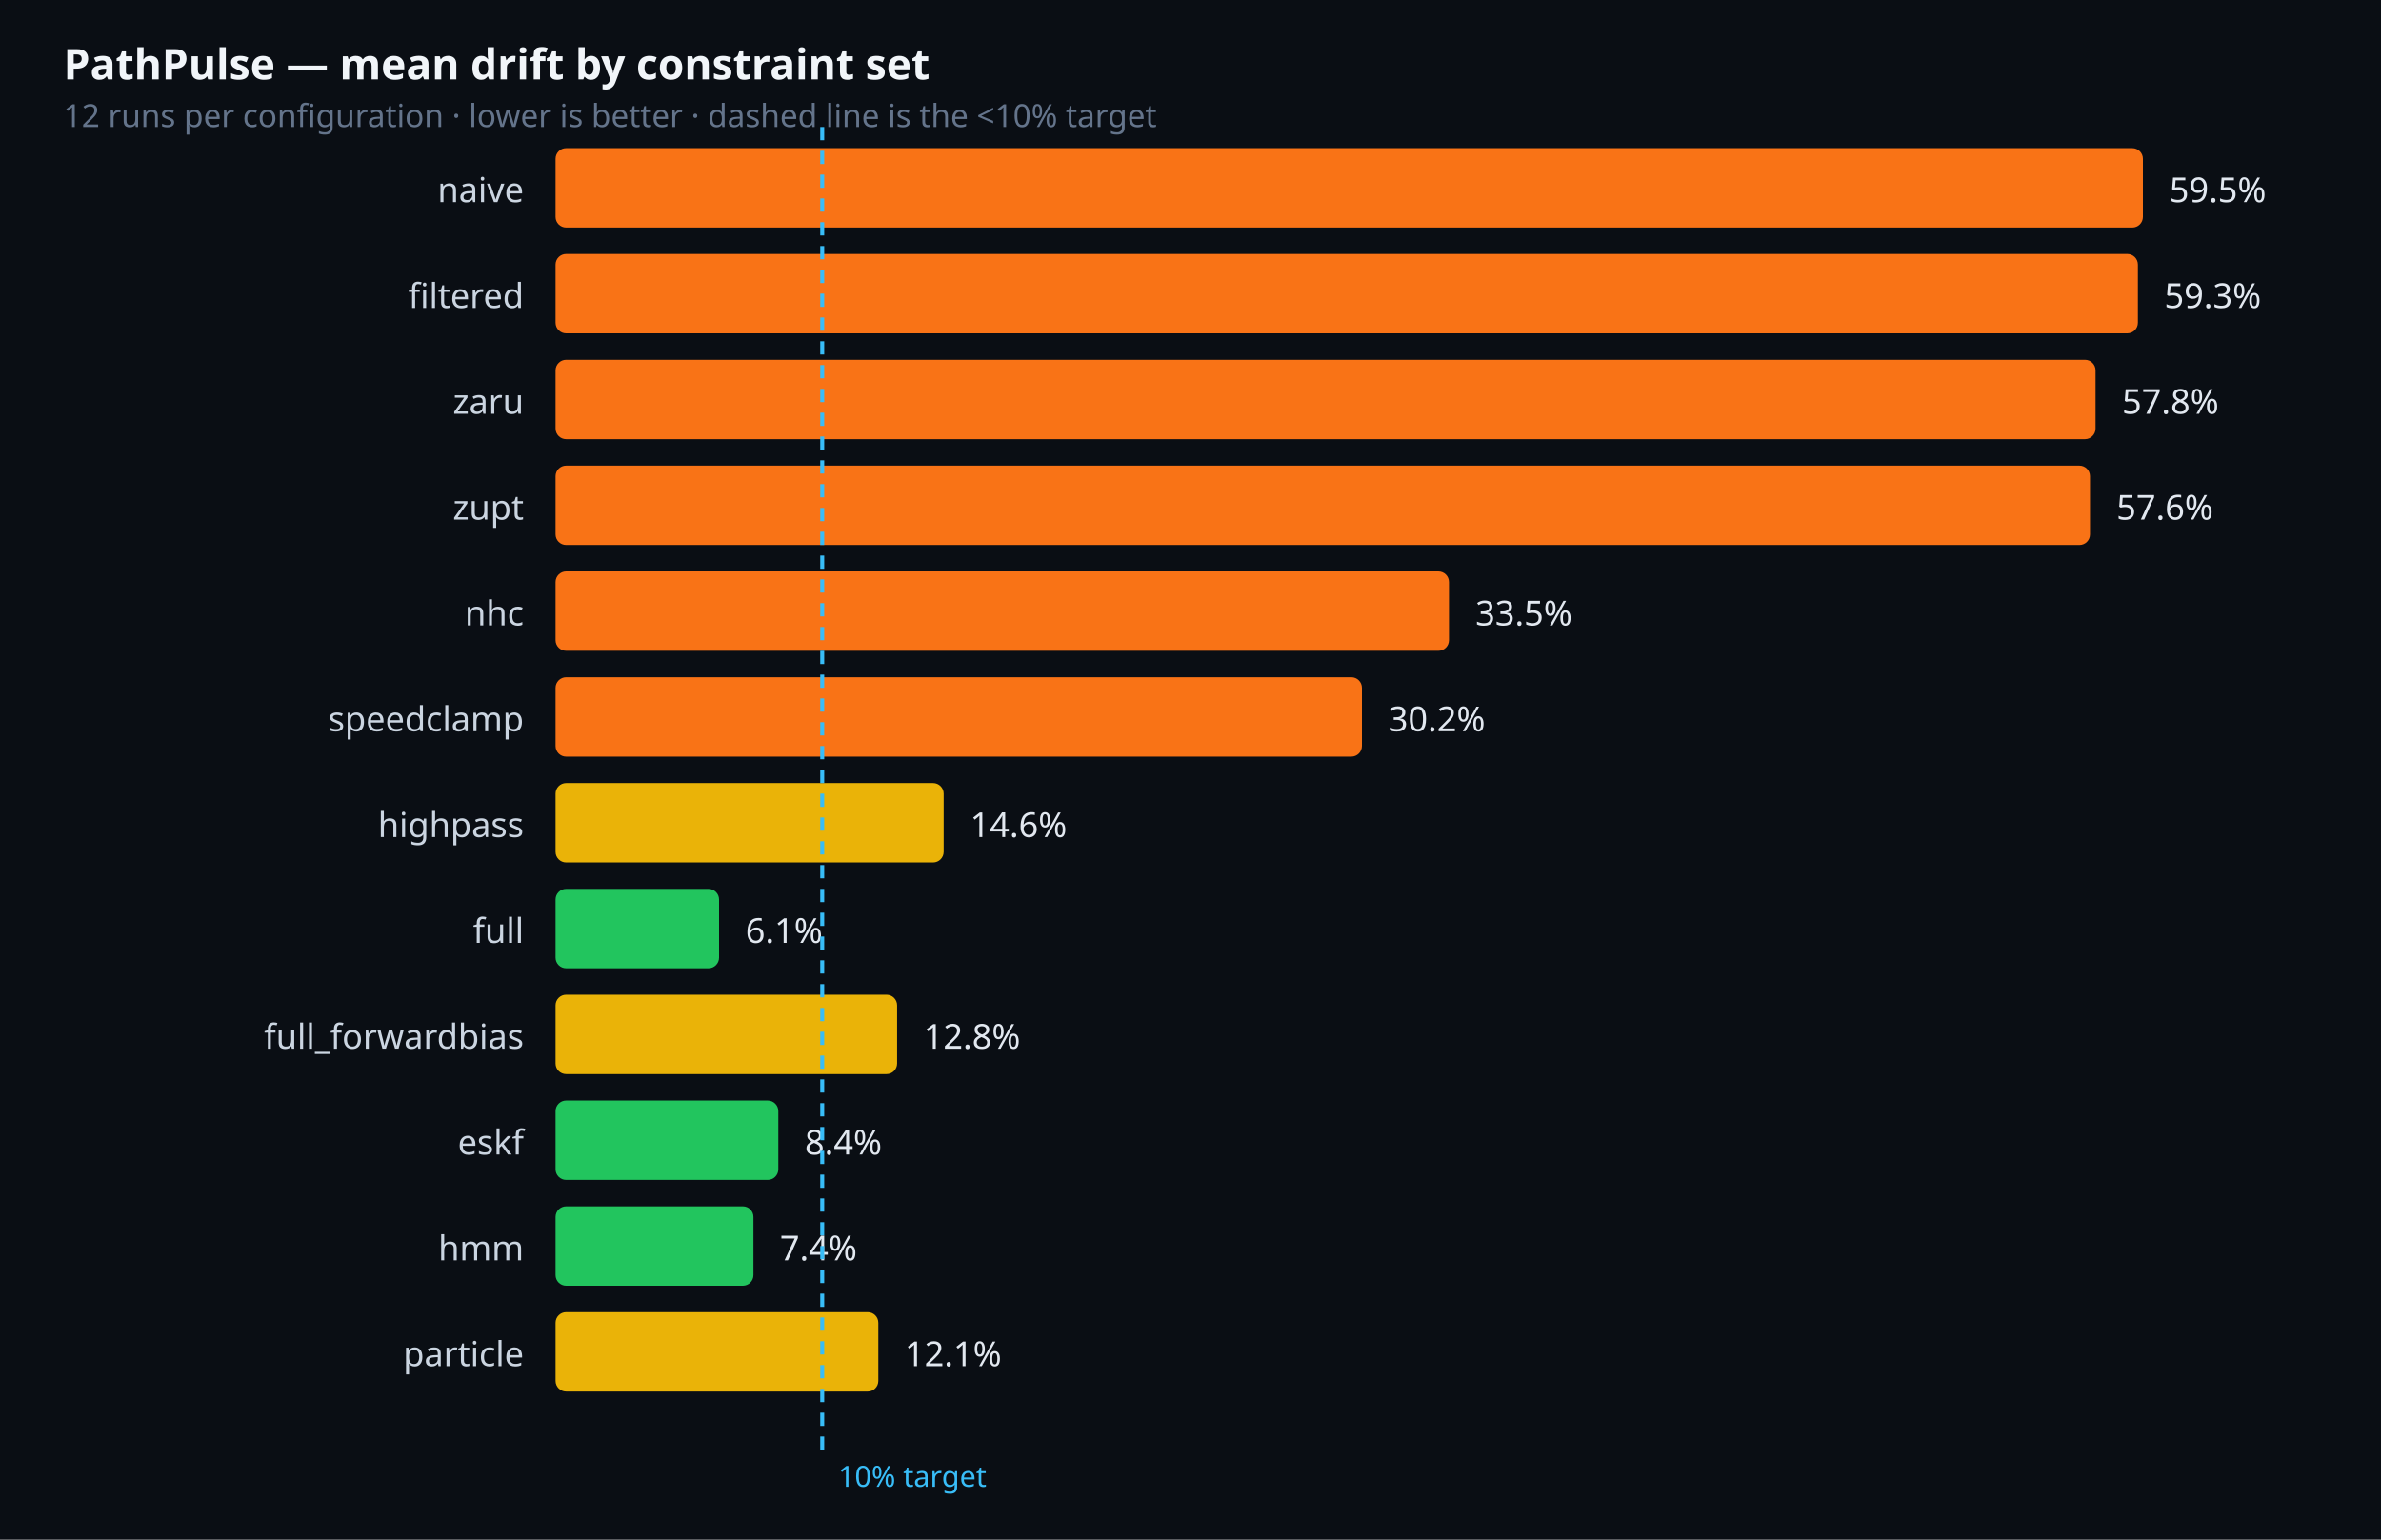
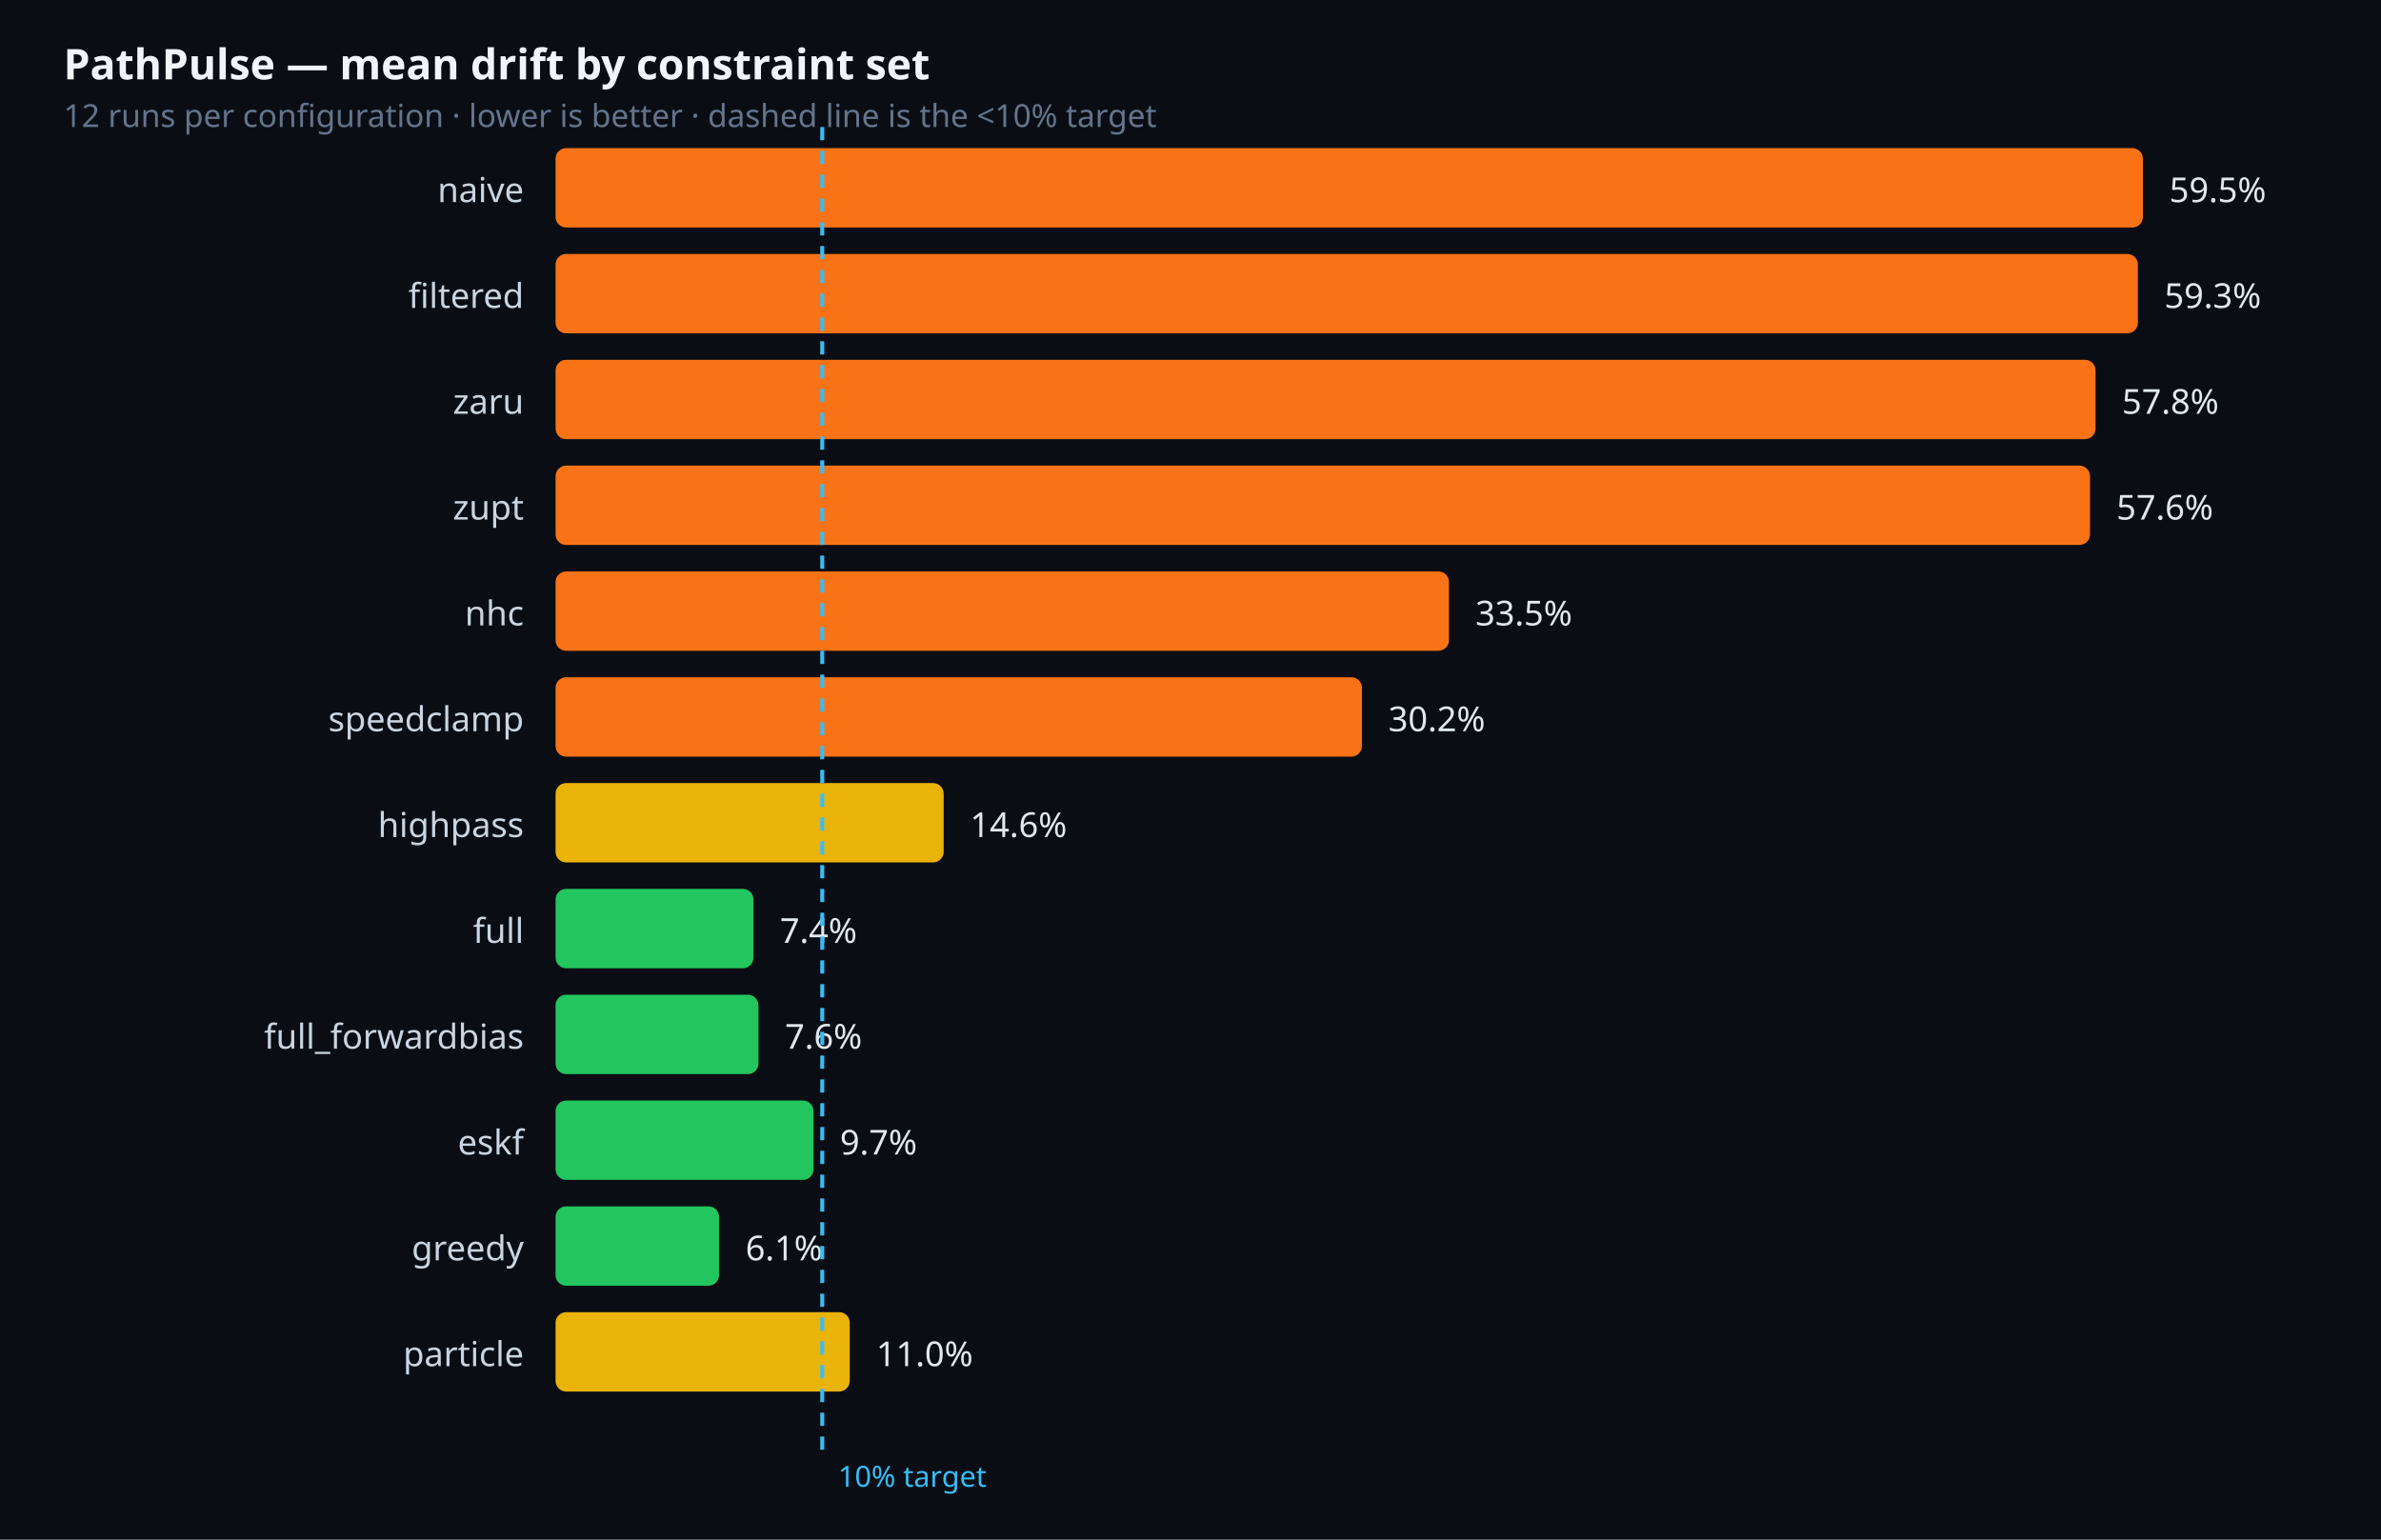
<svg xmlns="http://www.w3.org/2000/svg" width="900" height="582" viewBox="0 0 900 582" font-family="ui-sans-serif, system-ui, sans-serif">
  <rect width="900" height="582" fill="#0a0e14" />
  <text x="24" y="30" font-size="16" fill="#f1f5f9" font-weight="600">PathPulse — mean drift by constraint set</text>
  <text x="24" y="48" font-size="12" fill="#64748b">12 runs per configuration · lower is better · dashed line is the &lt;10% target</text>
  <text x="198" y="76.4" text-anchor="end" font-size="13" fill="#cbd5e1">naive</text>
  <rect x="210" y="56" width="600.0" height="30" rx="4" fill="#f97316" />
  <text x="820.0" y="76.4" font-size="13" fill="#e2e8f0">59.5%</text>
  <text x="198" y="116.4" text-anchor="end" font-size="13" fill="#cbd5e1">filtered</text>
  <rect x="210" y="96" width="598.1" height="30" rx="4" fill="#f97316" />
  <text x="818.1" y="116.4" font-size="13" fill="#e2e8f0">59.3%</text>
  <text x="198" y="156.4" text-anchor="end" font-size="13" fill="#cbd5e1">zaru</text>
  <rect x="210" y="136" width="582.1" height="30" rx="4" fill="#f97316" />
  <text x="802.1" y="156.4" font-size="13" fill="#e2e8f0">57.8%</text>
  <text x="198" y="196.4" text-anchor="end" font-size="13" fill="#cbd5e1">zupt</text>
  <rect x="210" y="176" width="580.0" height="30" rx="4" fill="#f97316" />
  <text x="800.0" y="196.4" font-size="13" fill="#e2e8f0">57.6%</text>
  <text x="198" y="236.4" text-anchor="end" font-size="13" fill="#cbd5e1">nhc</text>
  <rect x="210" y="216" width="337.7" height="30" rx="4" fill="#f97316" />
  <text x="557.7" y="236.4" font-size="13" fill="#e2e8f0">33.5%</text>
  <text x="198" y="276.4" text-anchor="end" font-size="13" fill="#cbd5e1">speedclamp</text>
  <rect x="210" y="256" width="304.8" height="30" rx="4" fill="#f97316" />
  <text x="524.8" y="276.4" font-size="13" fill="#e2e8f0">30.2%</text>
  <text x="198" y="316.4" text-anchor="end" font-size="13" fill="#cbd5e1">highpass</text>
  <rect x="210" y="296" width="146.7" height="30" rx="4" fill="#eab308" />
  <text x="366.7" y="316.4" font-size="13" fill="#e2e8f0">14.6%</text>
  <text x="198" y="356.4" text-anchor="end" font-size="13" fill="#cbd5e1">full</text>
-   <rect x="210" y="336" width="61.8" height="30" rx="4" fill="#22c55e" />
-   <text x="281.8" y="356.4" font-size="13" fill="#e2e8f0">6.1%</text>
+   <rect x="210" y="336" width="74.8" height="30" rx="4" fill="#22c55e" />
+   <text x="294.8" y="356.4" font-size="13" fill="#e2e8f0">7.4%</text>
  <text x="198" y="396.4" text-anchor="end" font-size="13" fill="#cbd5e1">full_forwardbias</text>
-   <rect x="210" y="376" width="129.1" height="30" rx="4" fill="#eab308" />
-   <text x="349.1" y="396.4" font-size="13" fill="#e2e8f0">12.8%</text>
+   <rect x="210" y="376" width="76.7" height="30" rx="4" fill="#22c55e" />
+   <text x="296.7" y="396.4" font-size="13" fill="#e2e8f0">7.6%</text>
  <text x="198" y="436.4" text-anchor="end" font-size="13" fill="#cbd5e1">eskf</text>
-   <rect x="210" y="416" width="84.2" height="30" rx="4" fill="#22c55e" />
-   <text x="304.2" y="436.4" font-size="13" fill="#e2e8f0">8.4%</text>
-   <text x="198" y="476.4" text-anchor="end" font-size="13" fill="#cbd5e1">hmm</text>
-   <rect x="210" y="456" width="74.8" height="30" rx="4" fill="#22c55e" />
-   <text x="294.8" y="476.4" font-size="13" fill="#e2e8f0">7.4%</text>
+   <rect x="210" y="416" width="97.5" height="30" rx="4" fill="#22c55e" />
+   <text x="317.5" y="436.4" font-size="13" fill="#e2e8f0">9.7%</text>
+   <text x="198" y="476.4" text-anchor="end" font-size="13" fill="#cbd5e1">greedy</text>
+   <rect x="210" y="456" width="61.8" height="30" rx="4" fill="#22c55e" />
+   <text x="281.8" y="476.4" font-size="13" fill="#e2e8f0">6.1%</text>
  <text x="198" y="516.4" text-anchor="end" font-size="13" fill="#cbd5e1">particle</text>
-   <rect x="210" y="496" width="122.0" height="30" rx="4" fill="#eab308" />
-   <text x="342.0" y="516.4" font-size="13" fill="#e2e8f0">12.1%</text>
+   <rect x="210" y="496" width="111.2" height="30" rx="4" fill="#eab308" />
+   <text x="331.2" y="516.4" font-size="13" fill="#e2e8f0">11.0%</text>
  <line x1="310.8" y1="48" x2="310.8" y2="548" stroke="#38bdf8" stroke-width="1.5" stroke-dasharray="5 4" />
  <text x="316.8" y="562" font-size="11" fill="#38bdf8">10% target</text>
</svg>
